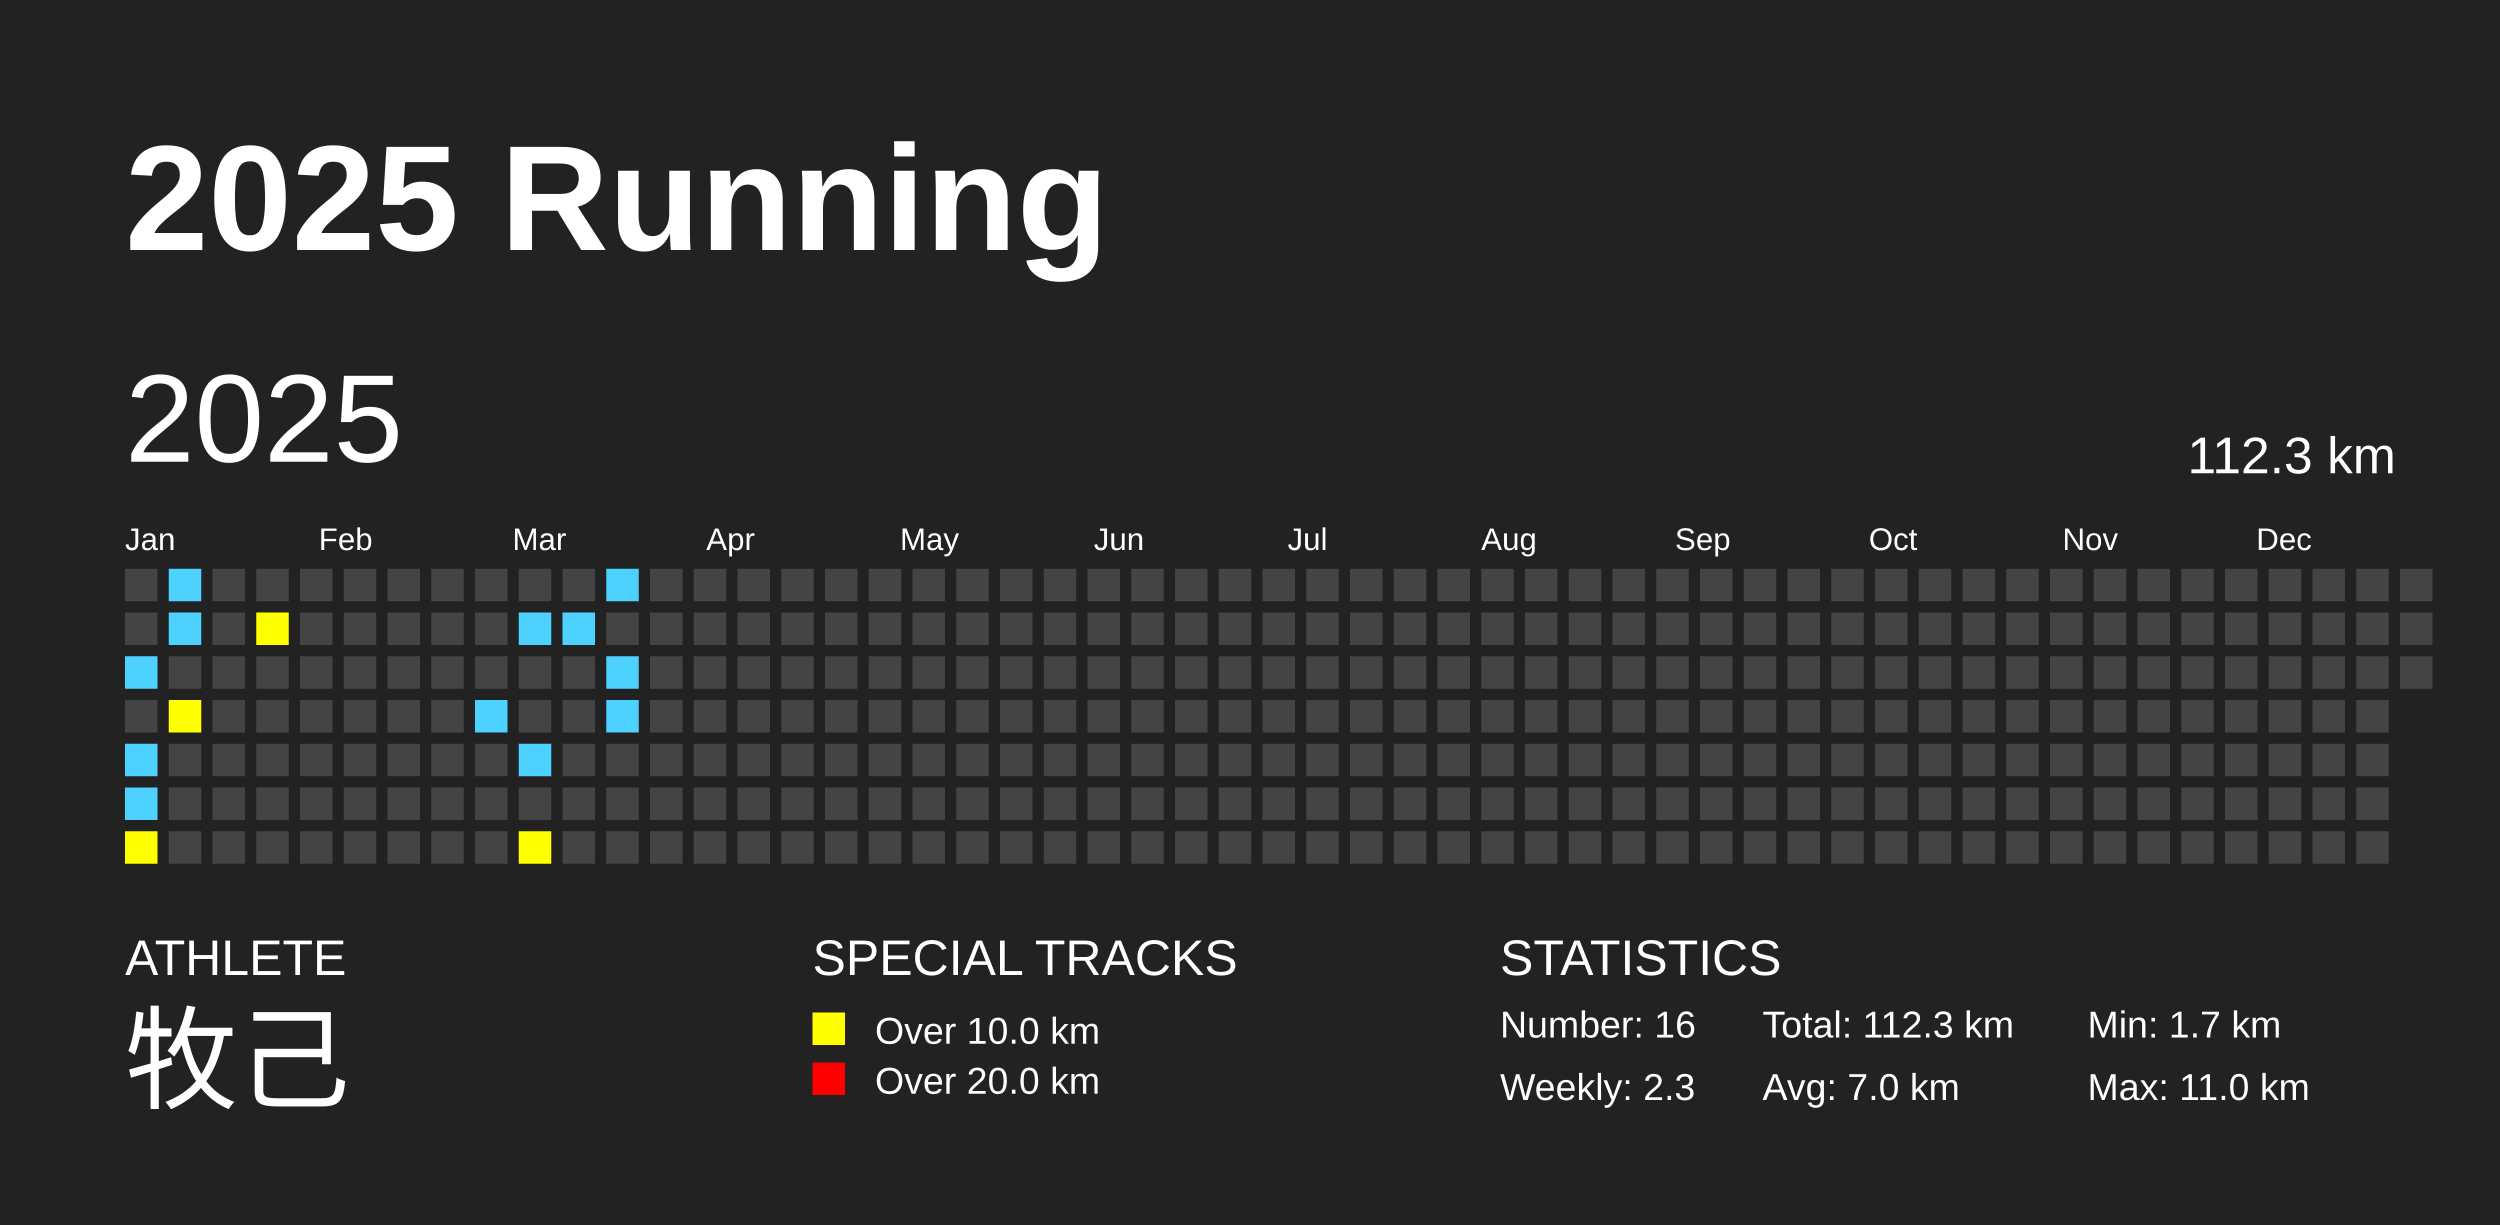
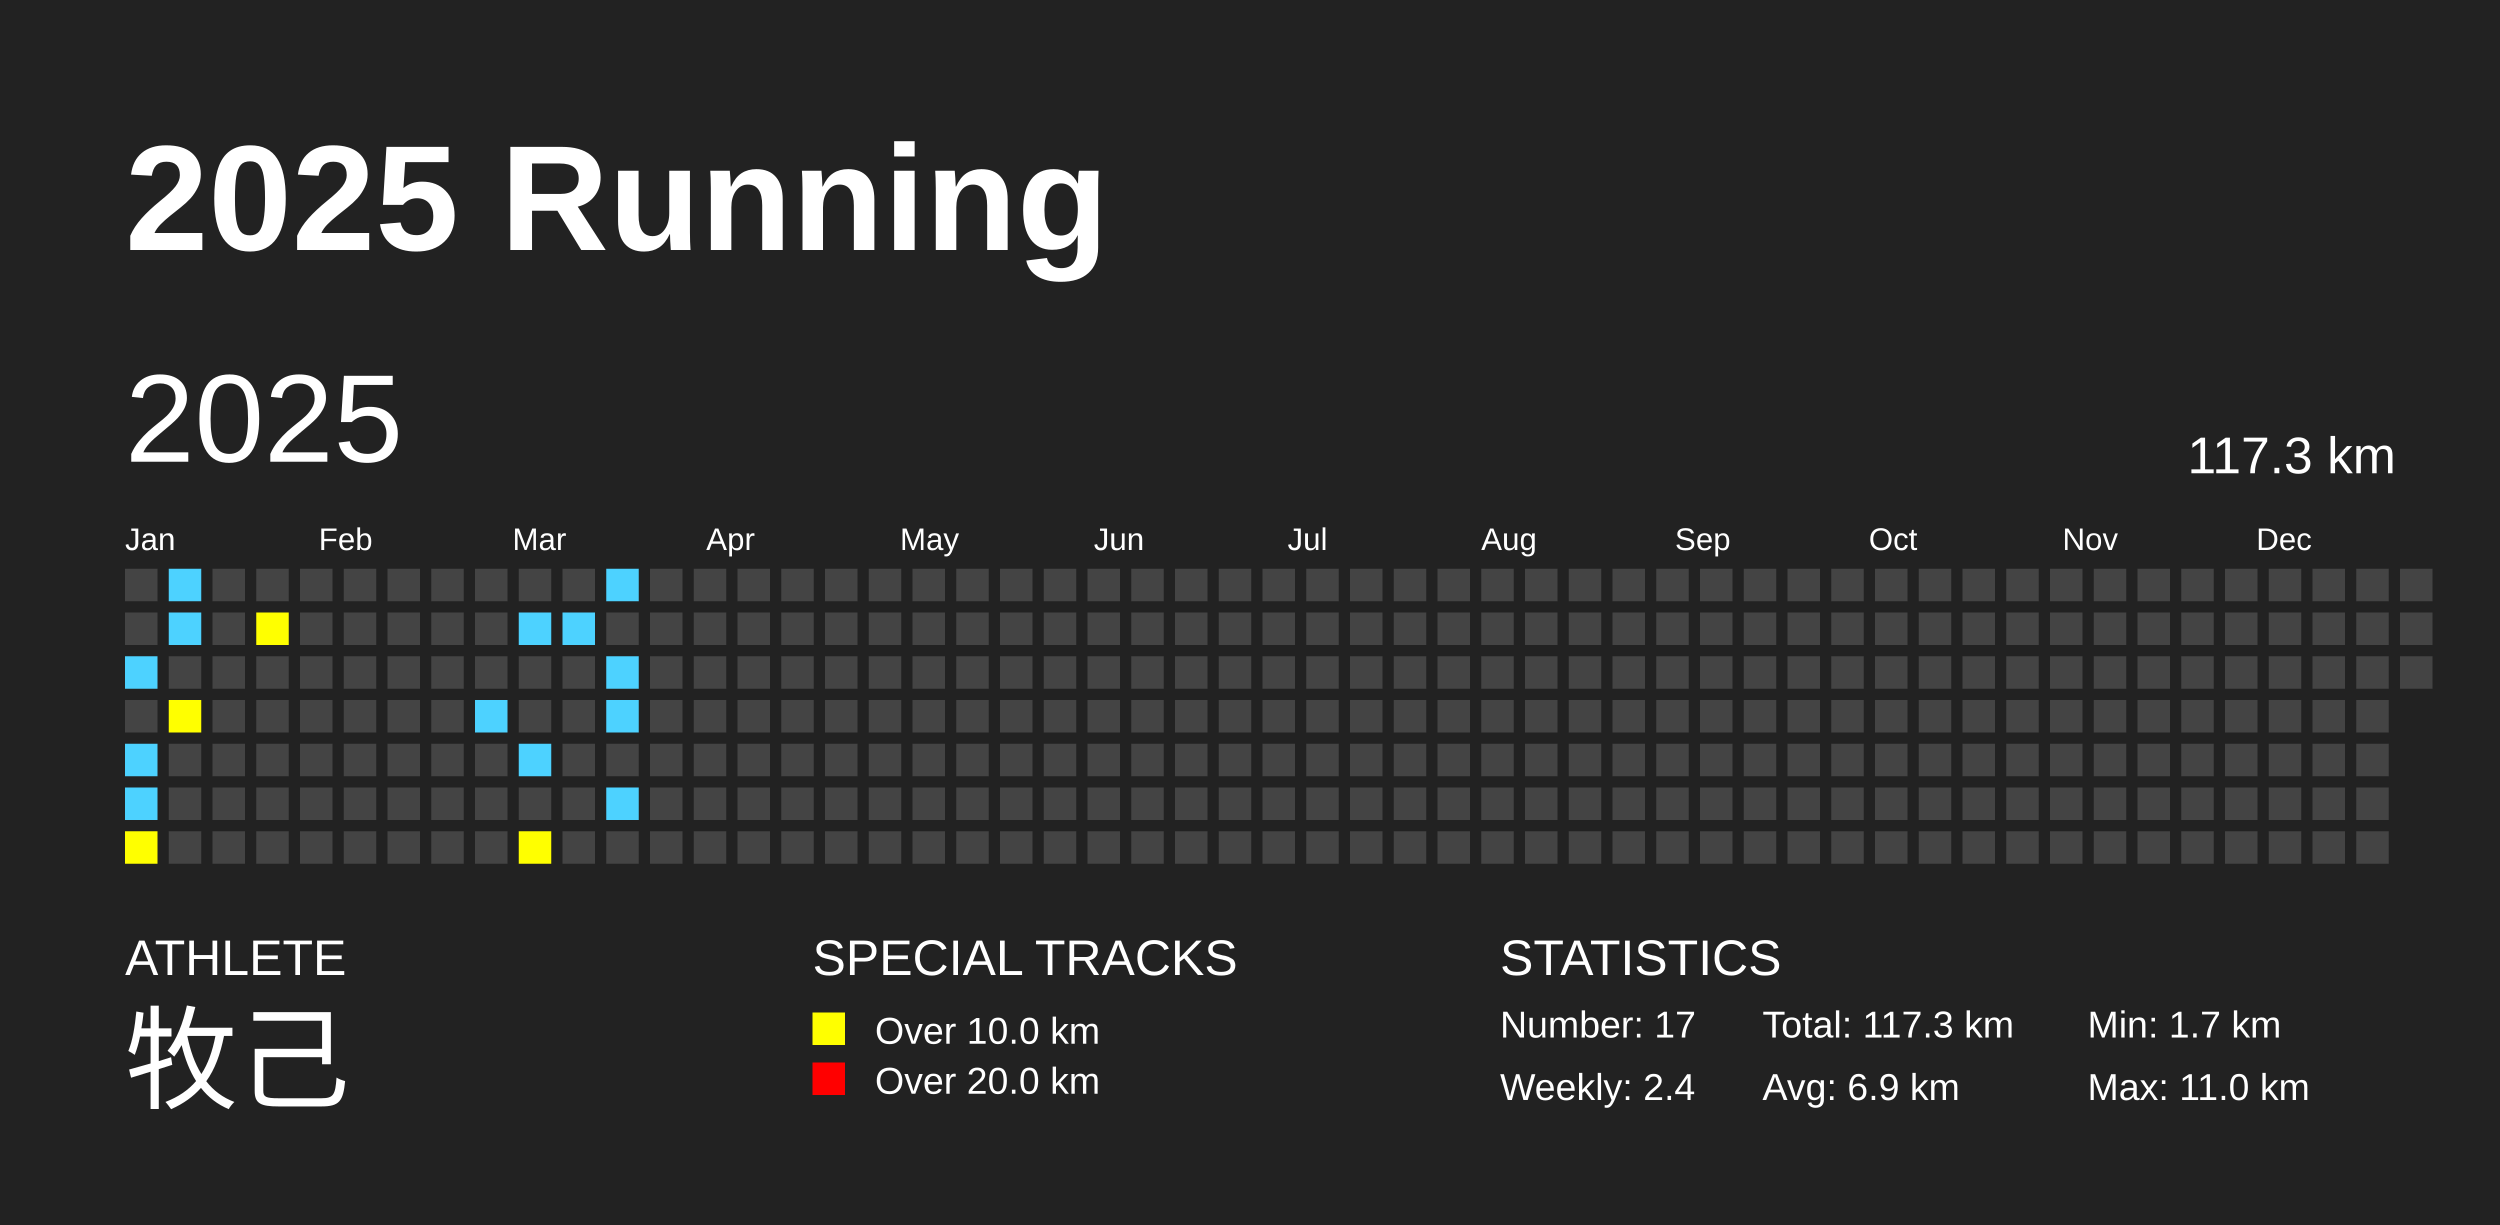
<svg xmlns="http://www.w3.org/2000/svg" baseProfile="full" height="98mm" version="1.1" viewBox="0,0,200,98" width="200mm">
  <defs />
  <rect fill="#222222" height="98" width="200" x="0" y="0" />
  <text fill="#FFFFFF" style="font-size:12px; font-family:Arial; font-weight:bold;" x="10" y="20">2025 Running</text>
  <text fill="#FFFFFF" style="font-size:4px; font-family:Arial" x="10" y="78">ATHLETE</text>
  <text fill="#FFFFFF" style="font-size:9px; font-family:Arial" x="10" y="88">牧己</text>
  <text fill="#FFFFFF" style="font-size:4px; font-family:Arial" x="65" y="78">SPECIAL TRACKS</text>
  <rect fill="yellow" height="2.6" width="2.6" x="65" y="81" />
  <text fill="#FFFFFF" style="font-size:3px; font-family:Arial" x="70" y="83.5">Over 10.0 km</text>
  <rect fill="red" height="2.6" width="2.6" x="65" y="85" />
  <text fill="#FFFFFF" style="font-size:3px; font-family:Arial" x="70" y="87.5">Over 20.0 km</text>
  <text fill="#FFFFFF" style="font-size:4px; font-family:Arial" x="120" y="78">STATISTICS</text>
-   <text fill="#FFFFFF" style="font-size:3px; font-family:Arial" x="120" y="83">Number: 16</text>
-   <text fill="#FFFFFF" style="font-size:3px; font-family:Arial" x="120" y="88">Weekly: 2.3</text>
-   <text fill="#FFFFFF" style="font-size:3px; font-family:Arial" x="141" y="83">Total: 112.3 km</text>
-   <text fill="#FFFFFF" style="font-size:3px; font-family:Arial" x="141" y="88">Avg: 7.0 km</text>
+   <text fill="#FFFFFF" style="font-size:3px; font-family:Arial" x="120" y="83">Number: 17</text>
+   <text fill="#FFFFFF" style="font-size:3px; font-family:Arial" x="120" y="88">Weekly: 2.4</text>
+   <text fill="#FFFFFF" style="font-size:3px; font-family:Arial" x="141" y="83">Total: 117.3 km</text>
+   <text fill="#FFFFFF" style="font-size:3px; font-family:Arial" x="141" y="88">Avg: 6.9 km</text>
  <text fill="#FFFFFF" style="font-size:3px; font-family:Arial" x="167" y="83">Min: 1.7 km</text>
  <text fill="#FFFFFF" style="font-size:3px; font-family:Arial" x="167" y="88">Max: 11.0 km</text>
  <text dominant-baseline="hanging" fill="#FFFFFF" style="font-size:10.0px; font-family:Arial;" x="10" y="30">2025</text>
-   <text dominant-baseline="hanging" fill="#FFFFFF" style="font-size:4.125px; font-family:Arial;" x="175" y="35">112.3 km</text>
+   <text dominant-baseline="hanging" fill="#FFFFFF" style="font-size:4.125px; font-family:Arial;" x="175" y="35">117.3 km</text>
  <text fill="#FFFFFF" style="font-size:2.5px; font-family:Arial" x="10.0" y="44">Jan</text>
  <text fill="#FFFFFF" style="font-size:2.5px; font-family:Arial" x="25.5" y="44">Feb</text>
  <text fill="#FFFFFF" style="font-size:2.5px; font-family:Arial" x="41.0" y="44">Mar</text>
  <text fill="#FFFFFF" style="font-size:2.5px; font-family:Arial" x="56.5" y="44">Apr</text>
  <text fill="#FFFFFF" style="font-size:2.5px; font-family:Arial" x="72.0" y="44">May</text>
  <text fill="#FFFFFF" style="font-size:2.5px; font-family:Arial" x="87.5" y="44">Jun</text>
  <text fill="#FFFFFF" style="font-size:2.5px; font-family:Arial" x="103.0" y="44">Jul</text>
  <text fill="#FFFFFF" style="font-size:2.5px; font-family:Arial" x="118.5" y="44">Aug</text>
  <text fill="#FFFFFF" style="font-size:2.5px; font-family:Arial" x="134.0" y="44">Sep</text>
  <text fill="#FFFFFF" style="font-size:2.5px; font-family:Arial" x="149.5" y="44">Oct</text>
  <text fill="#FFFFFF" style="font-size:2.5px; font-family:Arial" x="165.0" y="44">Nov</text>
  <text fill="#FFFFFF" style="font-size:2.5px; font-family:Arial" x="180.5" y="44">Dec</text>
  <rect fill="#444444" height="2.6" width="2.6" x="10.0" y="45.5" />
  <rect fill="#444444" height="2.6" width="2.6" x="10.0" y="49.0" />
  <rect fill="#4DD2FF" height="2.6" width="2.6" x="10.0" y="52.5" />
  <rect fill="#444444" height="2.6" width="2.6" x="10.0" y="56.0" />
  <rect fill="#4DD2FF" height="2.6" width="2.6" x="10.0" y="59.5" />
  <rect fill="#4DD2FF" height="2.6" width="2.6" x="10.0" y="63.0" />
  <rect fill="yellow" height="2.6" width="2.6" x="10.0" y="66.5" />
  <rect fill="#4DD2FF" height="2.6" width="2.6" x="13.5" y="45.5" />
  <rect fill="#4DD2FF" height="2.6" width="2.6" x="13.5" y="49.0" />
  <rect fill="#444444" height="2.6" width="2.6" x="13.5" y="52.5" />
  <rect fill="yellow" height="2.6" width="2.6" x="13.5" y="56.0" />
  <rect fill="#444444" height="2.6" width="2.6" x="13.5" y="59.5" />
  <rect fill="#444444" height="2.6" width="2.6" x="13.5" y="63.0" />
  <rect fill="#444444" height="2.6" width="2.6" x="13.5" y="66.5" />
  <rect fill="#444444" height="2.6" width="2.6" x="17.0" y="45.5" />
  <rect fill="#444444" height="2.6" width="2.6" x="17.0" y="49.0" />
  <rect fill="#444444" height="2.6" width="2.6" x="17.0" y="52.5" />
  <rect fill="#444444" height="2.6" width="2.6" x="17.0" y="56.0" />
  <rect fill="#444444" height="2.6" width="2.6" x="17.0" y="59.5" />
  <rect fill="#444444" height="2.6" width="2.6" x="17.0" y="63.0" />
  <rect fill="#444444" height="2.6" width="2.6" x="17.0" y="66.5" />
  <rect fill="#444444" height="2.6" width="2.6" x="20.5" y="45.5" />
  <rect fill="yellow" height="2.6" width="2.6" x="20.5" y="49.0" />
  <rect fill="#444444" height="2.6" width="2.6" x="20.5" y="52.5" />
  <rect fill="#444444" height="2.6" width="2.6" x="20.5" y="56.0" />
  <rect fill="#444444" height="2.6" width="2.6" x="20.5" y="59.5" />
  <rect fill="#444444" height="2.6" width="2.6" x="20.5" y="63.0" />
  <rect fill="#444444" height="2.6" width="2.6" x="20.5" y="66.5" />
  <rect fill="#444444" height="2.6" width="2.6" x="24.0" y="45.5" />
  <rect fill="#444444" height="2.6" width="2.6" x="24.0" y="49.0" />
  <rect fill="#444444" height="2.6" width="2.6" x="24.0" y="52.5" />
  <rect fill="#444444" height="2.6" width="2.6" x="24.0" y="56.0" />
  <rect fill="#444444" height="2.6" width="2.6" x="24.0" y="59.5" />
  <rect fill="#444444" height="2.6" width="2.6" x="24.0" y="63.0" />
  <rect fill="#444444" height="2.6" width="2.6" x="24.0" y="66.5" />
  <rect fill="#444444" height="2.6" width="2.6" x="27.5" y="45.5" />
  <rect fill="#444444" height="2.6" width="2.6" x="27.5" y="49.0" />
  <rect fill="#444444" height="2.6" width="2.6" x="27.5" y="52.5" />
  <rect fill="#444444" height="2.6" width="2.6" x="27.5" y="56.0" />
  <rect fill="#444444" height="2.6" width="2.6" x="27.5" y="59.5" />
  <rect fill="#444444" height="2.6" width="2.6" x="27.5" y="63.0" />
  <rect fill="#444444" height="2.6" width="2.6" x="27.5" y="66.5" />
  <rect fill="#444444" height="2.6" width="2.6" x="31.0" y="45.5" />
  <rect fill="#444444" height="2.6" width="2.6" x="31.0" y="49.0" />
  <rect fill="#444444" height="2.6" width="2.6" x="31.0" y="52.5" />
  <rect fill="#444444" height="2.6" width="2.6" x="31.0" y="56.0" />
  <rect fill="#444444" height="2.6" width="2.6" x="31.0" y="59.5" />
  <rect fill="#444444" height="2.6" width="2.6" x="31.0" y="63.0" />
  <rect fill="#444444" height="2.6" width="2.6" x="31.0" y="66.5" />
  <rect fill="#444444" height="2.6" width="2.6" x="34.5" y="45.5" />
  <rect fill="#444444" height="2.6" width="2.6" x="34.5" y="49.0" />
  <rect fill="#444444" height="2.6" width="2.6" x="34.5" y="52.5" />
  <rect fill="#444444" height="2.6" width="2.6" x="34.5" y="56.0" />
  <rect fill="#444444" height="2.6" width="2.6" x="34.5" y="59.5" />
  <rect fill="#444444" height="2.6" width="2.6" x="34.5" y="63.0" />
  <rect fill="#444444" height="2.6" width="2.6" x="34.5" y="66.5" />
  <rect fill="#444444" height="2.6" width="2.6" x="38.0" y="45.5" />
  <rect fill="#444444" height="2.6" width="2.6" x="38.0" y="49.0" />
  <rect fill="#444444" height="2.6" width="2.6" x="38.0" y="52.5" />
  <rect fill="#4DD2FF" height="2.6" width="2.6" x="38.0" y="56.0" />
  <rect fill="#444444" height="2.6" width="2.6" x="38.0" y="59.5" />
  <rect fill="#444444" height="2.6" width="2.6" x="38.0" y="63.0" />
  <rect fill="#444444" height="2.6" width="2.6" x="38.0" y="66.5" />
  <rect fill="#444444" height="2.6" width="2.6" x="41.5" y="45.5" />
  <rect fill="#4DD2FF" height="2.6" width="2.6" x="41.5" y="49.0" />
  <rect fill="#444444" height="2.6" width="2.6" x="41.5" y="52.5" />
  <rect fill="#444444" height="2.6" width="2.6" x="41.5" y="56.0" />
  <rect fill="#4DD2FF" height="2.6" width="2.6" x="41.5" y="59.5" />
  <rect fill="#444444" height="2.6" width="2.6" x="41.5" y="63.0" />
  <rect fill="yellow" height="2.6" width="2.6" x="41.5" y="66.5" />
  <rect fill="#444444" height="2.6" width="2.6" x="45.0" y="45.5" />
  <rect fill="#4DD2FF" height="2.6" width="2.6" x="45.0" y="49.0" />
  <rect fill="#444444" height="2.6" width="2.6" x="45.0" y="52.5" />
  <rect fill="#444444" height="2.6" width="2.6" x="45.0" y="56.0" />
  <rect fill="#444444" height="2.6" width="2.6" x="45.0" y="59.5" />
  <rect fill="#444444" height="2.6" width="2.6" x="45.0" y="63.0" />
  <rect fill="#444444" height="2.6" width="2.6" x="45.0" y="66.5" />
  <rect fill="#4DD2FF" height="2.6" width="2.6" x="48.5" y="45.5" />
  <rect fill="#444444" height="2.6" width="2.6" x="48.5" y="49.0" />
  <rect fill="#4DD2FF" height="2.6" width="2.6" x="48.5" y="52.5" />
  <rect fill="#4DD2FF" height="2.6" width="2.6" x="48.5" y="56.0" />
  <rect fill="#444444" height="2.6" width="2.6" x="48.5" y="59.5" />
-   <rect fill="#444444" height="2.6" width="2.6" x="48.5" y="63.0" />
+   <rect fill="#4DD2FF" height="2.6" width="2.6" x="48.5" y="63.0" />
  <rect fill="#444444" height="2.6" width="2.6" x="48.5" y="66.5" />
  <rect fill="#444444" height="2.6" width="2.6" x="52.0" y="45.5" />
  <rect fill="#444444" height="2.6" width="2.6" x="52.0" y="49.0" />
  <rect fill="#444444" height="2.6" width="2.6" x="52.0" y="52.5" />
  <rect fill="#444444" height="2.6" width="2.6" x="52.0" y="56.0" />
  <rect fill="#444444" height="2.6" width="2.6" x="52.0" y="59.5" />
  <rect fill="#444444" height="2.6" width="2.6" x="52.0" y="63.0" />
  <rect fill="#444444" height="2.6" width="2.6" x="52.0" y="66.5" />
  <rect fill="#444444" height="2.6" width="2.6" x="55.5" y="45.5" />
  <rect fill="#444444" height="2.6" width="2.6" x="55.5" y="49.0" />
  <rect fill="#444444" height="2.6" width="2.6" x="55.5" y="52.5" />
  <rect fill="#444444" height="2.6" width="2.6" x="55.5" y="56.0" />
  <rect fill="#444444" height="2.6" width="2.6" x="55.5" y="59.5" />
  <rect fill="#444444" height="2.6" width="2.6" x="55.5" y="63.0" />
  <rect fill="#444444" height="2.6" width="2.6" x="55.5" y="66.5" />
  <rect fill="#444444" height="2.6" width="2.6" x="59.0" y="45.5" />
  <rect fill="#444444" height="2.6" width="2.6" x="59.0" y="49.0" />
  <rect fill="#444444" height="2.6" width="2.6" x="59.0" y="52.5" />
  <rect fill="#444444" height="2.6" width="2.6" x="59.0" y="56.0" />
  <rect fill="#444444" height="2.6" width="2.6" x="59.0" y="59.5" />
  <rect fill="#444444" height="2.6" width="2.6" x="59.0" y="63.0" />
  <rect fill="#444444" height="2.6" width="2.6" x="59.0" y="66.5" />
  <rect fill="#444444" height="2.6" width="2.6" x="62.5" y="45.5" />
  <rect fill="#444444" height="2.6" width="2.6" x="62.5" y="49.0" />
  <rect fill="#444444" height="2.6" width="2.6" x="62.5" y="52.5" />
  <rect fill="#444444" height="2.6" width="2.6" x="62.5" y="56.0" />
  <rect fill="#444444" height="2.6" width="2.6" x="62.5" y="59.5" />
  <rect fill="#444444" height="2.6" width="2.6" x="62.5" y="63.0" />
  <rect fill="#444444" height="2.6" width="2.6" x="62.5" y="66.5" />
  <rect fill="#444444" height="2.6" width="2.6" x="66.0" y="45.5" />
  <rect fill="#444444" height="2.6" width="2.6" x="66.0" y="49.0" />
  <rect fill="#444444" height="2.6" width="2.6" x="66.0" y="52.5" />
  <rect fill="#444444" height="2.6" width="2.6" x="66.0" y="56.0" />
  <rect fill="#444444" height="2.6" width="2.6" x="66.0" y="59.5" />
  <rect fill="#444444" height="2.6" width="2.6" x="66.0" y="63.0" />
  <rect fill="#444444" height="2.6" width="2.6" x="66.0" y="66.5" />
  <rect fill="#444444" height="2.6" width="2.6" x="69.5" y="45.5" />
  <rect fill="#444444" height="2.6" width="2.6" x="69.5" y="49.0" />
  <rect fill="#444444" height="2.6" width="2.6" x="69.5" y="52.5" />
  <rect fill="#444444" height="2.6" width="2.6" x="69.5" y="56.0" />
  <rect fill="#444444" height="2.6" width="2.6" x="69.5" y="59.5" />
  <rect fill="#444444" height="2.6" width="2.6" x="69.5" y="63.0" />
  <rect fill="#444444" height="2.6" width="2.6" x="69.5" y="66.5" />
  <rect fill="#444444" height="2.6" width="2.6" x="73.0" y="45.5" />
  <rect fill="#444444" height="2.6" width="2.6" x="73.0" y="49.0" />
  <rect fill="#444444" height="2.6" width="2.6" x="73.0" y="52.5" />
  <rect fill="#444444" height="2.6" width="2.6" x="73.0" y="56.0" />
  <rect fill="#444444" height="2.6" width="2.6" x="73.0" y="59.5" />
  <rect fill="#444444" height="2.6" width="2.6" x="73.0" y="63.0" />
  <rect fill="#444444" height="2.6" width="2.6" x="73.0" y="66.5" />
  <rect fill="#444444" height="2.6" width="2.6" x="76.5" y="45.5" />
  <rect fill="#444444" height="2.6" width="2.6" x="76.5" y="49.0" />
  <rect fill="#444444" height="2.6" width="2.6" x="76.5" y="52.5" />
  <rect fill="#444444" height="2.6" width="2.6" x="76.5" y="56.0" />
  <rect fill="#444444" height="2.6" width="2.6" x="76.5" y="59.5" />
  <rect fill="#444444" height="2.6" width="2.6" x="76.5" y="63.0" />
  <rect fill="#444444" height="2.6" width="2.6" x="76.5" y="66.5" />
  <rect fill="#444444" height="2.6" width="2.6" x="80.0" y="45.5" />
  <rect fill="#444444" height="2.6" width="2.6" x="80.0" y="49.0" />
  <rect fill="#444444" height="2.6" width="2.6" x="80.0" y="52.5" />
  <rect fill="#444444" height="2.6" width="2.6" x="80.0" y="56.0" />
  <rect fill="#444444" height="2.6" width="2.6" x="80.0" y="59.5" />
  <rect fill="#444444" height="2.6" width="2.6" x="80.0" y="63.0" />
  <rect fill="#444444" height="2.6" width="2.6" x="80.0" y="66.5" />
  <rect fill="#444444" height="2.6" width="2.6" x="83.5" y="45.5" />
  <rect fill="#444444" height="2.6" width="2.6" x="83.5" y="49.0" />
  <rect fill="#444444" height="2.6" width="2.6" x="83.5" y="52.5" />
  <rect fill="#444444" height="2.6" width="2.6" x="83.5" y="56.0" />
  <rect fill="#444444" height="2.6" width="2.6" x="83.5" y="59.5" />
  <rect fill="#444444" height="2.6" width="2.6" x="83.5" y="63.0" />
  <rect fill="#444444" height="2.6" width="2.6" x="83.5" y="66.5" />
  <rect fill="#444444" height="2.6" width="2.6" x="87.0" y="45.5" />
  <rect fill="#444444" height="2.6" width="2.6" x="87.0" y="49.0" />
  <rect fill="#444444" height="2.6" width="2.6" x="87.0" y="52.5" />
  <rect fill="#444444" height="2.6" width="2.6" x="87.0" y="56.0" />
  <rect fill="#444444" height="2.6" width="2.6" x="87.0" y="59.5" />
  <rect fill="#444444" height="2.6" width="2.6" x="87.0" y="63.0" />
  <rect fill="#444444" height="2.6" width="2.6" x="87.0" y="66.5" />
  <rect fill="#444444" height="2.6" width="2.6" x="90.5" y="45.5" />
  <rect fill="#444444" height="2.6" width="2.6" x="90.5" y="49.0" />
  <rect fill="#444444" height="2.6" width="2.6" x="90.5" y="52.5" />
  <rect fill="#444444" height="2.6" width="2.6" x="90.5" y="56.0" />
  <rect fill="#444444" height="2.6" width="2.6" x="90.5" y="59.5" />
  <rect fill="#444444" height="2.6" width="2.6" x="90.5" y="63.0" />
  <rect fill="#444444" height="2.6" width="2.6" x="90.5" y="66.5" />
  <rect fill="#444444" height="2.6" width="2.6" x="94.0" y="45.5" />
  <rect fill="#444444" height="2.6" width="2.6" x="94.0" y="49.0" />
  <rect fill="#444444" height="2.6" width="2.6" x="94.0" y="52.5" />
  <rect fill="#444444" height="2.6" width="2.6" x="94.0" y="56.0" />
  <rect fill="#444444" height="2.6" width="2.6" x="94.0" y="59.5" />
  <rect fill="#444444" height="2.6" width="2.6" x="94.0" y="63.0" />
  <rect fill="#444444" height="2.6" width="2.6" x="94.0" y="66.5" />
  <rect fill="#444444" height="2.6" width="2.6" x="97.5" y="45.5" />
  <rect fill="#444444" height="2.6" width="2.6" x="97.5" y="49.0" />
  <rect fill="#444444" height="2.6" width="2.6" x="97.5" y="52.5" />
  <rect fill="#444444" height="2.6" width="2.6" x="97.5" y="56.0" />
  <rect fill="#444444" height="2.6" width="2.6" x="97.5" y="59.5" />
  <rect fill="#444444" height="2.6" width="2.6" x="97.5" y="63.0" />
  <rect fill="#444444" height="2.6" width="2.6" x="97.5" y="66.5" />
  <rect fill="#444444" height="2.6" width="2.6" x="101.0" y="45.5" />
  <rect fill="#444444" height="2.6" width="2.6" x="101.0" y="49.0" />
  <rect fill="#444444" height="2.6" width="2.6" x="101.0" y="52.5" />
  <rect fill="#444444" height="2.6" width="2.6" x="101.0" y="56.0" />
  <rect fill="#444444" height="2.6" width="2.6" x="101.0" y="59.5" />
  <rect fill="#444444" height="2.6" width="2.6" x="101.0" y="63.0" />
  <rect fill="#444444" height="2.6" width="2.6" x="101.0" y="66.5" />
  <rect fill="#444444" height="2.6" width="2.6" x="104.5" y="45.5" />
  <rect fill="#444444" height="2.6" width="2.6" x="104.5" y="49.0" />
  <rect fill="#444444" height="2.6" width="2.6" x="104.5" y="52.5" />
  <rect fill="#444444" height="2.6" width="2.6" x="104.5" y="56.0" />
  <rect fill="#444444" height="2.6" width="2.6" x="104.5" y="59.5" />
  <rect fill="#444444" height="2.6" width="2.6" x="104.5" y="63.0" />
  <rect fill="#444444" height="2.6" width="2.6" x="104.5" y="66.5" />
  <rect fill="#444444" height="2.6" width="2.6" x="108.0" y="45.5" />
  <rect fill="#444444" height="2.6" width="2.6" x="108.0" y="49.0" />
  <rect fill="#444444" height="2.6" width="2.6" x="108.0" y="52.5" />
  <rect fill="#444444" height="2.6" width="2.6" x="108.0" y="56.0" />
  <rect fill="#444444" height="2.6" width="2.6" x="108.0" y="59.5" />
  <rect fill="#444444" height="2.6" width="2.6" x="108.0" y="63.0" />
  <rect fill="#444444" height="2.6" width="2.6" x="108.0" y="66.5" />
  <rect fill="#444444" height="2.6" width="2.6" x="111.5" y="45.5" />
  <rect fill="#444444" height="2.6" width="2.6" x="111.5" y="49.0" />
  <rect fill="#444444" height="2.6" width="2.6" x="111.5" y="52.5" />
  <rect fill="#444444" height="2.6" width="2.6" x="111.5" y="56.0" />
  <rect fill="#444444" height="2.6" width="2.6" x="111.5" y="59.5" />
  <rect fill="#444444" height="2.6" width="2.6" x="111.5" y="63.0" />
  <rect fill="#444444" height="2.6" width="2.6" x="111.5" y="66.5" />
  <rect fill="#444444" height="2.6" width="2.6" x="115.0" y="45.5" />
  <rect fill="#444444" height="2.6" width="2.6" x="115.0" y="49.0" />
  <rect fill="#444444" height="2.6" width="2.6" x="115.0" y="52.5" />
  <rect fill="#444444" height="2.6" width="2.6" x="115.0" y="56.0" />
  <rect fill="#444444" height="2.6" width="2.6" x="115.0" y="59.5" />
  <rect fill="#444444" height="2.6" width="2.6" x="115.0" y="63.0" />
  <rect fill="#444444" height="2.6" width="2.6" x="115.0" y="66.5" />
  <rect fill="#444444" height="2.6" width="2.6" x="118.5" y="45.5" />
  <rect fill="#444444" height="2.6" width="2.6" x="118.5" y="49.0" />
  <rect fill="#444444" height="2.6" width="2.6" x="118.5" y="52.5" />
  <rect fill="#444444" height="2.6" width="2.6" x="118.5" y="56.0" />
  <rect fill="#444444" height="2.6" width="2.6" x="118.5" y="59.5" />
  <rect fill="#444444" height="2.6" width="2.6" x="118.5" y="63.0" />
  <rect fill="#444444" height="2.6" width="2.6" x="118.5" y="66.5" />
  <rect fill="#444444" height="2.6" width="2.6" x="122.0" y="45.5" />
  <rect fill="#444444" height="2.6" width="2.6" x="122.0" y="49.0" />
  <rect fill="#444444" height="2.6" width="2.6" x="122.0" y="52.5" />
  <rect fill="#444444" height="2.6" width="2.6" x="122.0" y="56.0" />
  <rect fill="#444444" height="2.6" width="2.6" x="122.0" y="59.5" />
  <rect fill="#444444" height="2.6" width="2.6" x="122.0" y="63.0" />
  <rect fill="#444444" height="2.6" width="2.6" x="122.0" y="66.5" />
  <rect fill="#444444" height="2.6" width="2.6" x="125.5" y="45.5" />
  <rect fill="#444444" height="2.6" width="2.6" x="125.5" y="49.0" />
  <rect fill="#444444" height="2.6" width="2.6" x="125.5" y="52.5" />
  <rect fill="#444444" height="2.6" width="2.6" x="125.5" y="56.0" />
  <rect fill="#444444" height="2.6" width="2.6" x="125.5" y="59.5" />
  <rect fill="#444444" height="2.6" width="2.6" x="125.5" y="63.0" />
  <rect fill="#444444" height="2.6" width="2.6" x="125.5" y="66.5" />
  <rect fill="#444444" height="2.6" width="2.6" x="129.0" y="45.5" />
  <rect fill="#444444" height="2.6" width="2.6" x="129.0" y="49.0" />
  <rect fill="#444444" height="2.6" width="2.6" x="129.0" y="52.5" />
  <rect fill="#444444" height="2.6" width="2.6" x="129.0" y="56.0" />
  <rect fill="#444444" height="2.6" width="2.6" x="129.0" y="59.5" />
  <rect fill="#444444" height="2.6" width="2.6" x="129.0" y="63.0" />
  <rect fill="#444444" height="2.6" width="2.6" x="129.0" y="66.5" />
  <rect fill="#444444" height="2.6" width="2.6" x="132.5" y="45.5" />
  <rect fill="#444444" height="2.6" width="2.6" x="132.5" y="49.0" />
  <rect fill="#444444" height="2.6" width="2.6" x="132.5" y="52.5" />
  <rect fill="#444444" height="2.6" width="2.6" x="132.5" y="56.0" />
  <rect fill="#444444" height="2.6" width="2.6" x="132.5" y="59.5" />
  <rect fill="#444444" height="2.6" width="2.6" x="132.5" y="63.0" />
  <rect fill="#444444" height="2.6" width="2.6" x="132.5" y="66.5" />
  <rect fill="#444444" height="2.6" width="2.6" x="136.0" y="45.5" />
  <rect fill="#444444" height="2.6" width="2.6" x="136.0" y="49.0" />
  <rect fill="#444444" height="2.6" width="2.6" x="136.0" y="52.5" />
  <rect fill="#444444" height="2.6" width="2.6" x="136.0" y="56.0" />
  <rect fill="#444444" height="2.6" width="2.6" x="136.0" y="59.5" />
  <rect fill="#444444" height="2.6" width="2.6" x="136.0" y="63.0" />
  <rect fill="#444444" height="2.6" width="2.6" x="136.0" y="66.5" />
  <rect fill="#444444" height="2.6" width="2.6" x="139.5" y="45.5" />
  <rect fill="#444444" height="2.6" width="2.6" x="139.5" y="49.0" />
  <rect fill="#444444" height="2.6" width="2.6" x="139.5" y="52.5" />
  <rect fill="#444444" height="2.6" width="2.6" x="139.5" y="56.0" />
  <rect fill="#444444" height="2.6" width="2.6" x="139.5" y="59.5" />
  <rect fill="#444444" height="2.6" width="2.6" x="139.5" y="63.0" />
  <rect fill="#444444" height="2.6" width="2.6" x="139.5" y="66.5" />
  <rect fill="#444444" height="2.6" width="2.6" x="143.0" y="45.5" />
  <rect fill="#444444" height="2.6" width="2.6" x="143.0" y="49.0" />
  <rect fill="#444444" height="2.6" width="2.6" x="143.0" y="52.5" />
  <rect fill="#444444" height="2.6" width="2.6" x="143.0" y="56.0" />
  <rect fill="#444444" height="2.6" width="2.6" x="143.0" y="59.5" />
  <rect fill="#444444" height="2.6" width="2.6" x="143.0" y="63.0" />
  <rect fill="#444444" height="2.6" width="2.6" x="143.0" y="66.5" />
  <rect fill="#444444" height="2.6" width="2.6" x="146.5" y="45.5" />
  <rect fill="#444444" height="2.6" width="2.6" x="146.5" y="49.0" />
  <rect fill="#444444" height="2.6" width="2.6" x="146.5" y="52.5" />
  <rect fill="#444444" height="2.6" width="2.6" x="146.5" y="56.0" />
  <rect fill="#444444" height="2.6" width="2.6" x="146.5" y="59.5" />
  <rect fill="#444444" height="2.6" width="2.6" x="146.5" y="63.0" />
  <rect fill="#444444" height="2.6" width="2.6" x="146.5" y="66.5" />
  <rect fill="#444444" height="2.6" width="2.6" x="150.0" y="45.5" />
  <rect fill="#444444" height="2.6" width="2.6" x="150.0" y="49.0" />
  <rect fill="#444444" height="2.6" width="2.6" x="150.0" y="52.5" />
  <rect fill="#444444" height="2.6" width="2.6" x="150.0" y="56.0" />
  <rect fill="#444444" height="2.6" width="2.6" x="150.0" y="59.5" />
  <rect fill="#444444" height="2.6" width="2.6" x="150.0" y="63.0" />
  <rect fill="#444444" height="2.6" width="2.6" x="150.0" y="66.5" />
  <rect fill="#444444" height="2.6" width="2.6" x="153.5" y="45.5" />
  <rect fill="#444444" height="2.6" width="2.6" x="153.5" y="49.0" />
  <rect fill="#444444" height="2.6" width="2.6" x="153.5" y="52.5" />
  <rect fill="#444444" height="2.6" width="2.6" x="153.5" y="56.0" />
  <rect fill="#444444" height="2.6" width="2.6" x="153.5" y="59.5" />
  <rect fill="#444444" height="2.6" width="2.6" x="153.5" y="63.0" />
  <rect fill="#444444" height="2.6" width="2.6" x="153.5" y="66.5" />
  <rect fill="#444444" height="2.6" width="2.6" x="157.0" y="45.5" />
  <rect fill="#444444" height="2.6" width="2.6" x="157.0" y="49.0" />
  <rect fill="#444444" height="2.6" width="2.6" x="157.0" y="52.5" />
  <rect fill="#444444" height="2.6" width="2.6" x="157.0" y="56.0" />
  <rect fill="#444444" height="2.6" width="2.6" x="157.0" y="59.5" />
  <rect fill="#444444" height="2.6" width="2.6" x="157.0" y="63.0" />
  <rect fill="#444444" height="2.6" width="2.6" x="157.0" y="66.5" />
  <rect fill="#444444" height="2.6" width="2.6" x="160.5" y="45.5" />
  <rect fill="#444444" height="2.6" width="2.6" x="160.5" y="49.0" />
  <rect fill="#444444" height="2.6" width="2.6" x="160.5" y="52.5" />
  <rect fill="#444444" height="2.6" width="2.6" x="160.5" y="56.0" />
  <rect fill="#444444" height="2.6" width="2.6" x="160.5" y="59.5" />
  <rect fill="#444444" height="2.6" width="2.6" x="160.5" y="63.0" />
  <rect fill="#444444" height="2.6" width="2.6" x="160.5" y="66.5" />
  <rect fill="#444444" height="2.6" width="2.6" x="164.0" y="45.5" />
  <rect fill="#444444" height="2.6" width="2.6" x="164.0" y="49.0" />
  <rect fill="#444444" height="2.6" width="2.6" x="164.0" y="52.5" />
  <rect fill="#444444" height="2.6" width="2.6" x="164.0" y="56.0" />
  <rect fill="#444444" height="2.6" width="2.6" x="164.0" y="59.5" />
  <rect fill="#444444" height="2.6" width="2.6" x="164.0" y="63.0" />
  <rect fill="#444444" height="2.6" width="2.6" x="164.0" y="66.5" />
  <rect fill="#444444" height="2.6" width="2.6" x="167.5" y="45.5" />
  <rect fill="#444444" height="2.6" width="2.6" x="167.5" y="49.0" />
  <rect fill="#444444" height="2.6" width="2.6" x="167.5" y="52.5" />
  <rect fill="#444444" height="2.6" width="2.6" x="167.5" y="56.0" />
  <rect fill="#444444" height="2.6" width="2.6" x="167.5" y="59.5" />
  <rect fill="#444444" height="2.6" width="2.6" x="167.5" y="63.0" />
  <rect fill="#444444" height="2.6" width="2.6" x="167.5" y="66.5" />
  <rect fill="#444444" height="2.6" width="2.6" x="171.0" y="45.5" />
  <rect fill="#444444" height="2.6" width="2.6" x="171.0" y="49.0" />
  <rect fill="#444444" height="2.6" width="2.6" x="171.0" y="52.5" />
  <rect fill="#444444" height="2.6" width="2.6" x="171.0" y="56.0" />
  <rect fill="#444444" height="2.6" width="2.6" x="171.0" y="59.5" />
  <rect fill="#444444" height="2.6" width="2.6" x="171.0" y="63.0" />
  <rect fill="#444444" height="2.6" width="2.6" x="171.0" y="66.5" />
  <rect fill="#444444" height="2.6" width="2.6" x="174.5" y="45.5" />
  <rect fill="#444444" height="2.6" width="2.6" x="174.5" y="49.0" />
  <rect fill="#444444" height="2.6" width="2.6" x="174.5" y="52.5" />
  <rect fill="#444444" height="2.6" width="2.6" x="174.5" y="56.0" />
  <rect fill="#444444" height="2.6" width="2.6" x="174.5" y="59.5" />
  <rect fill="#444444" height="2.6" width="2.6" x="174.5" y="63.0" />
  <rect fill="#444444" height="2.6" width="2.6" x="174.5" y="66.5" />
  <rect fill="#444444" height="2.6" width="2.6" x="178.0" y="45.5" />
  <rect fill="#444444" height="2.6" width="2.6" x="178.0" y="49.0" />
  <rect fill="#444444" height="2.6" width="2.6" x="178.0" y="52.5" />
  <rect fill="#444444" height="2.6" width="2.6" x="178.0" y="56.0" />
  <rect fill="#444444" height="2.6" width="2.6" x="178.0" y="59.5" />
  <rect fill="#444444" height="2.6" width="2.6" x="178.0" y="63.0" />
  <rect fill="#444444" height="2.6" width="2.6" x="178.0" y="66.5" />
  <rect fill="#444444" height="2.6" width="2.6" x="181.5" y="45.5" />
  <rect fill="#444444" height="2.6" width="2.6" x="181.5" y="49.0" />
  <rect fill="#444444" height="2.6" width="2.6" x="181.5" y="52.5" />
  <rect fill="#444444" height="2.6" width="2.6" x="181.5" y="56.0" />
  <rect fill="#444444" height="2.6" width="2.6" x="181.5" y="59.5" />
  <rect fill="#444444" height="2.6" width="2.6" x="181.5" y="63.0" />
  <rect fill="#444444" height="2.6" width="2.6" x="181.5" y="66.5" />
  <rect fill="#444444" height="2.6" width="2.6" x="185.0" y="45.5" />
  <rect fill="#444444" height="2.6" width="2.6" x="185.0" y="49.0" />
  <rect fill="#444444" height="2.6" width="2.6" x="185.0" y="52.5" />
  <rect fill="#444444" height="2.6" width="2.6" x="185.0" y="56.0" />
  <rect fill="#444444" height="2.6" width="2.6" x="185.0" y="59.5" />
  <rect fill="#444444" height="2.6" width="2.6" x="185.0" y="63.0" />
  <rect fill="#444444" height="2.6" width="2.6" x="185.0" y="66.5" />
  <rect fill="#444444" height="2.6" width="2.6" x="188.5" y="45.5" />
  <rect fill="#444444" height="2.6" width="2.6" x="188.5" y="49.0" />
  <rect fill="#444444" height="2.6" width="2.6" x="188.5" y="52.5" />
  <rect fill="#444444" height="2.6" width="2.6" x="188.5" y="56.0" />
  <rect fill="#444444" height="2.6" width="2.6" x="188.5" y="59.5" />
  <rect fill="#444444" height="2.6" width="2.6" x="188.5" y="63.0" />
  <rect fill="#444444" height="2.6" width="2.6" x="188.5" y="66.5" />
  <rect fill="#444444" height="2.6" width="2.6" x="192.0" y="45.5" />
  <rect fill="#444444" height="2.6" width="2.6" x="192.0" y="49.0" />
  <rect fill="#444444" height="2.6" width="2.6" x="192.0" y="52.5" />
</svg>
